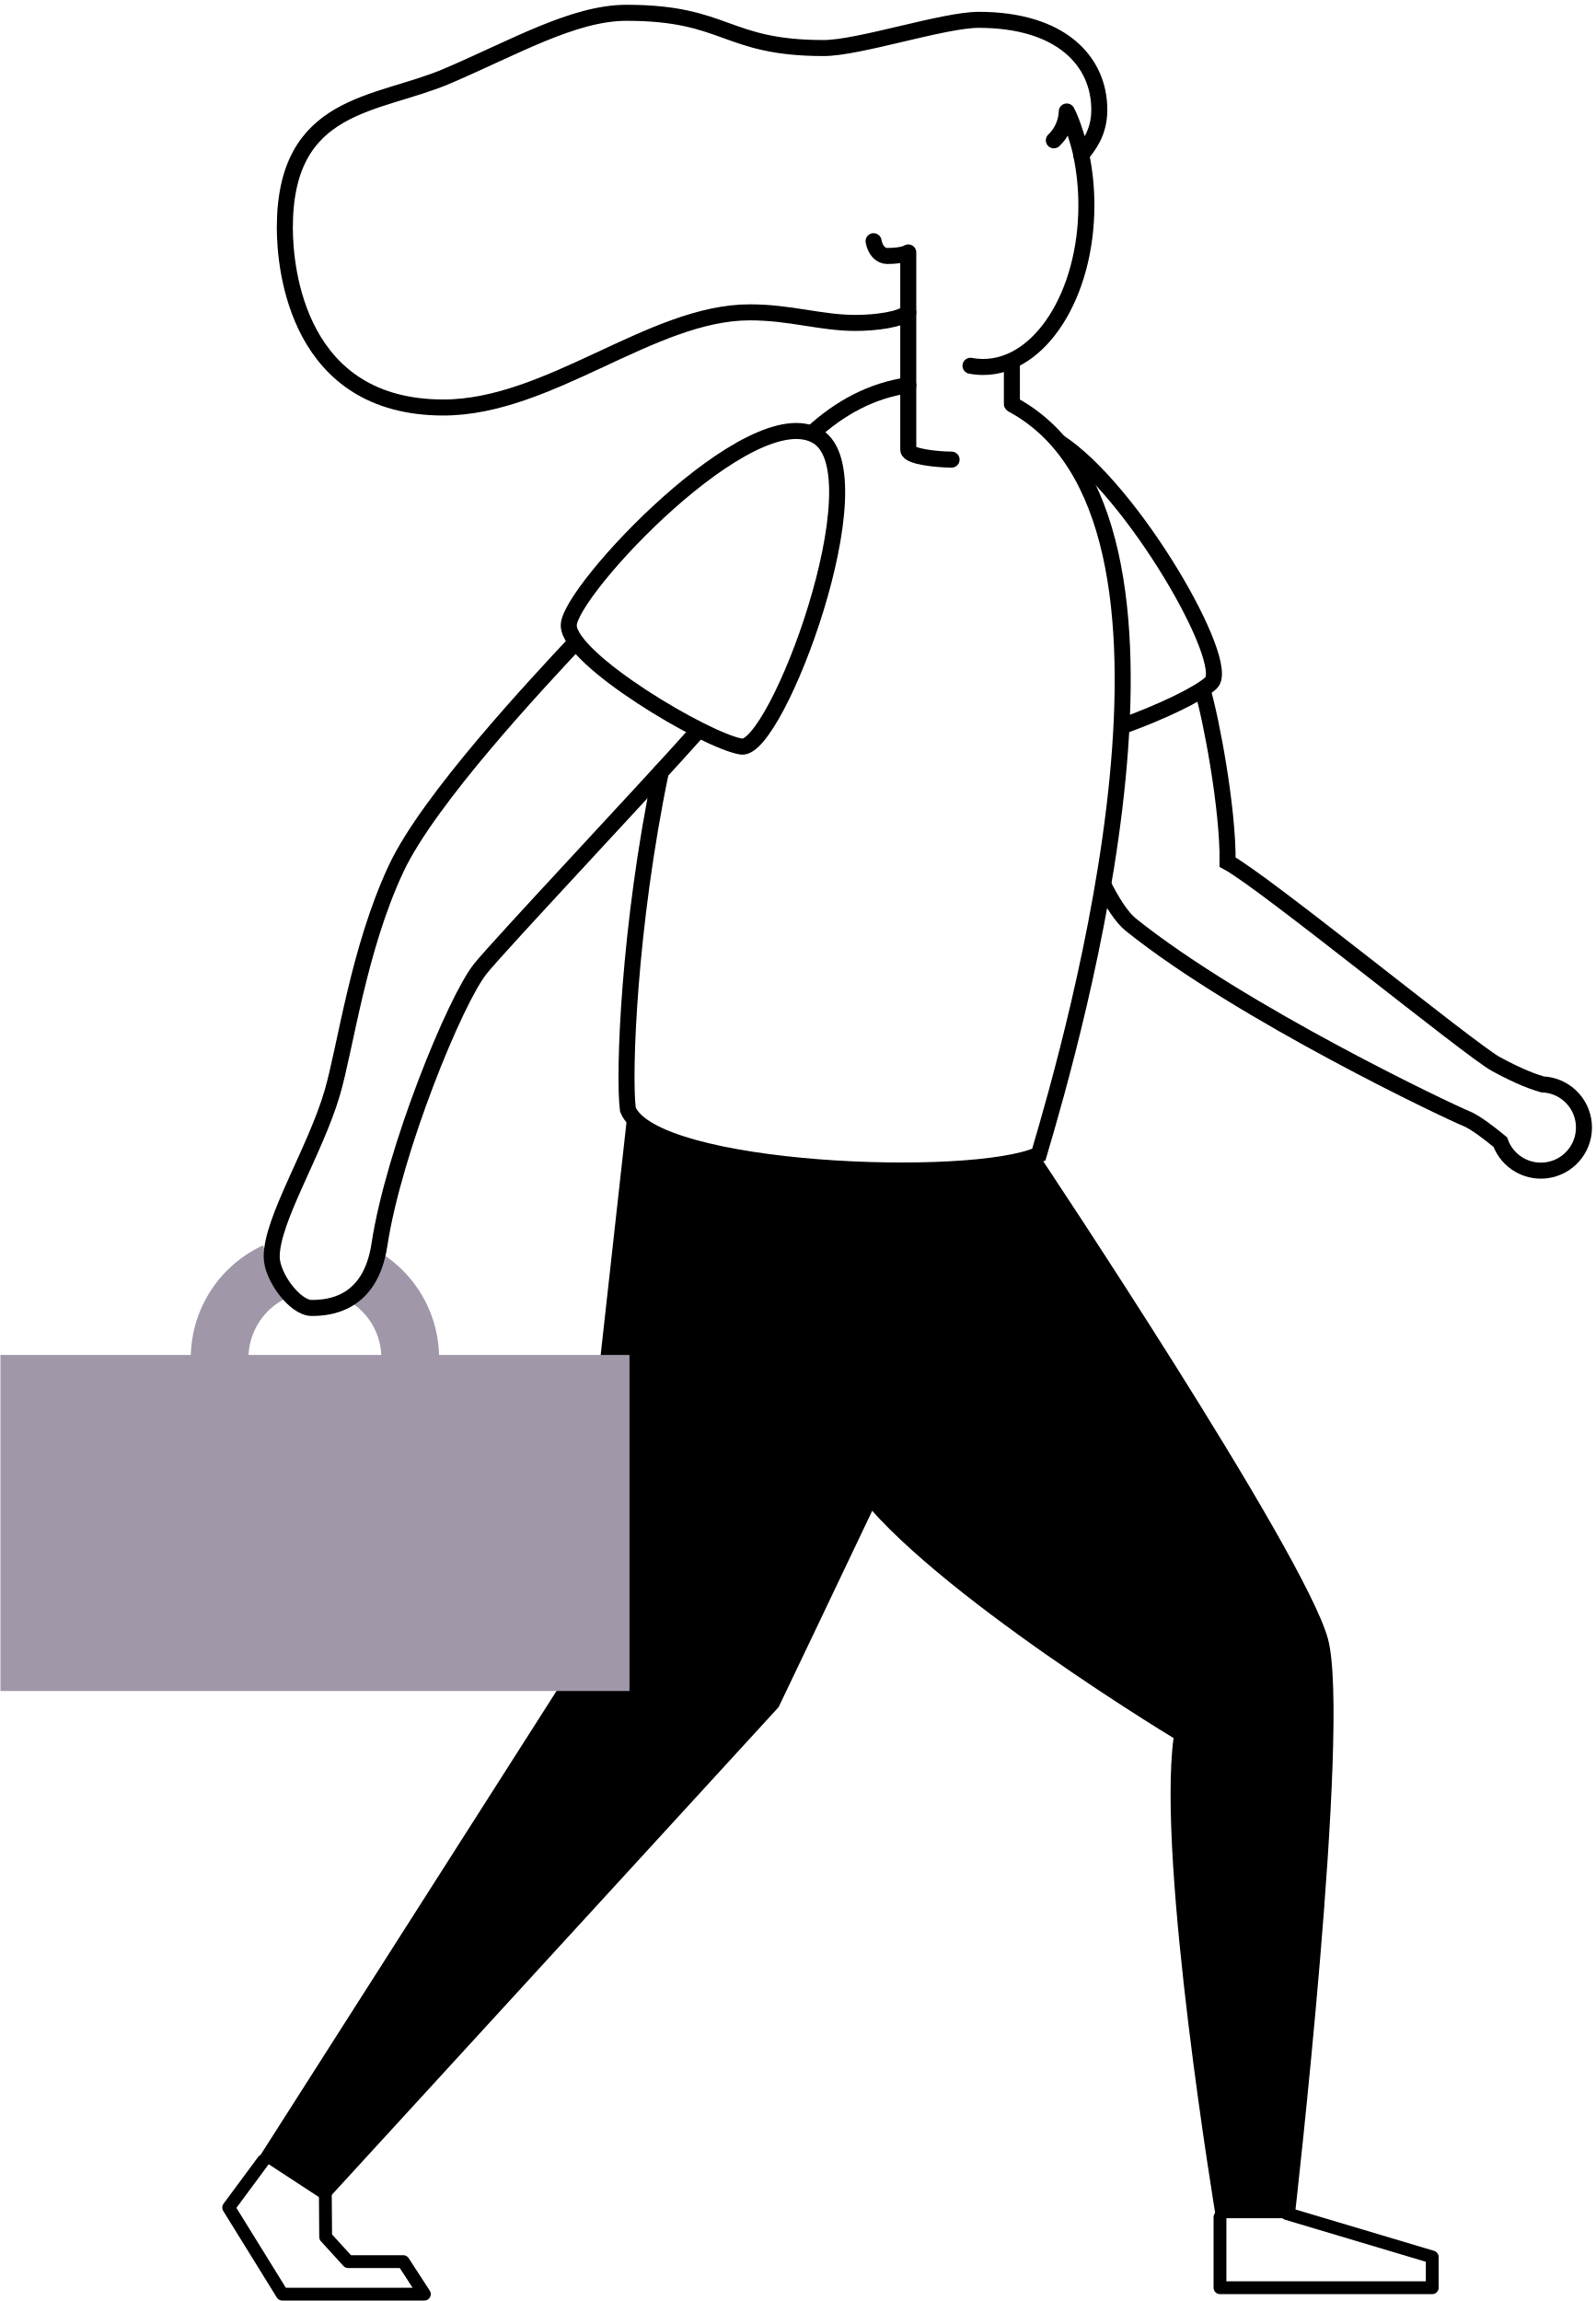
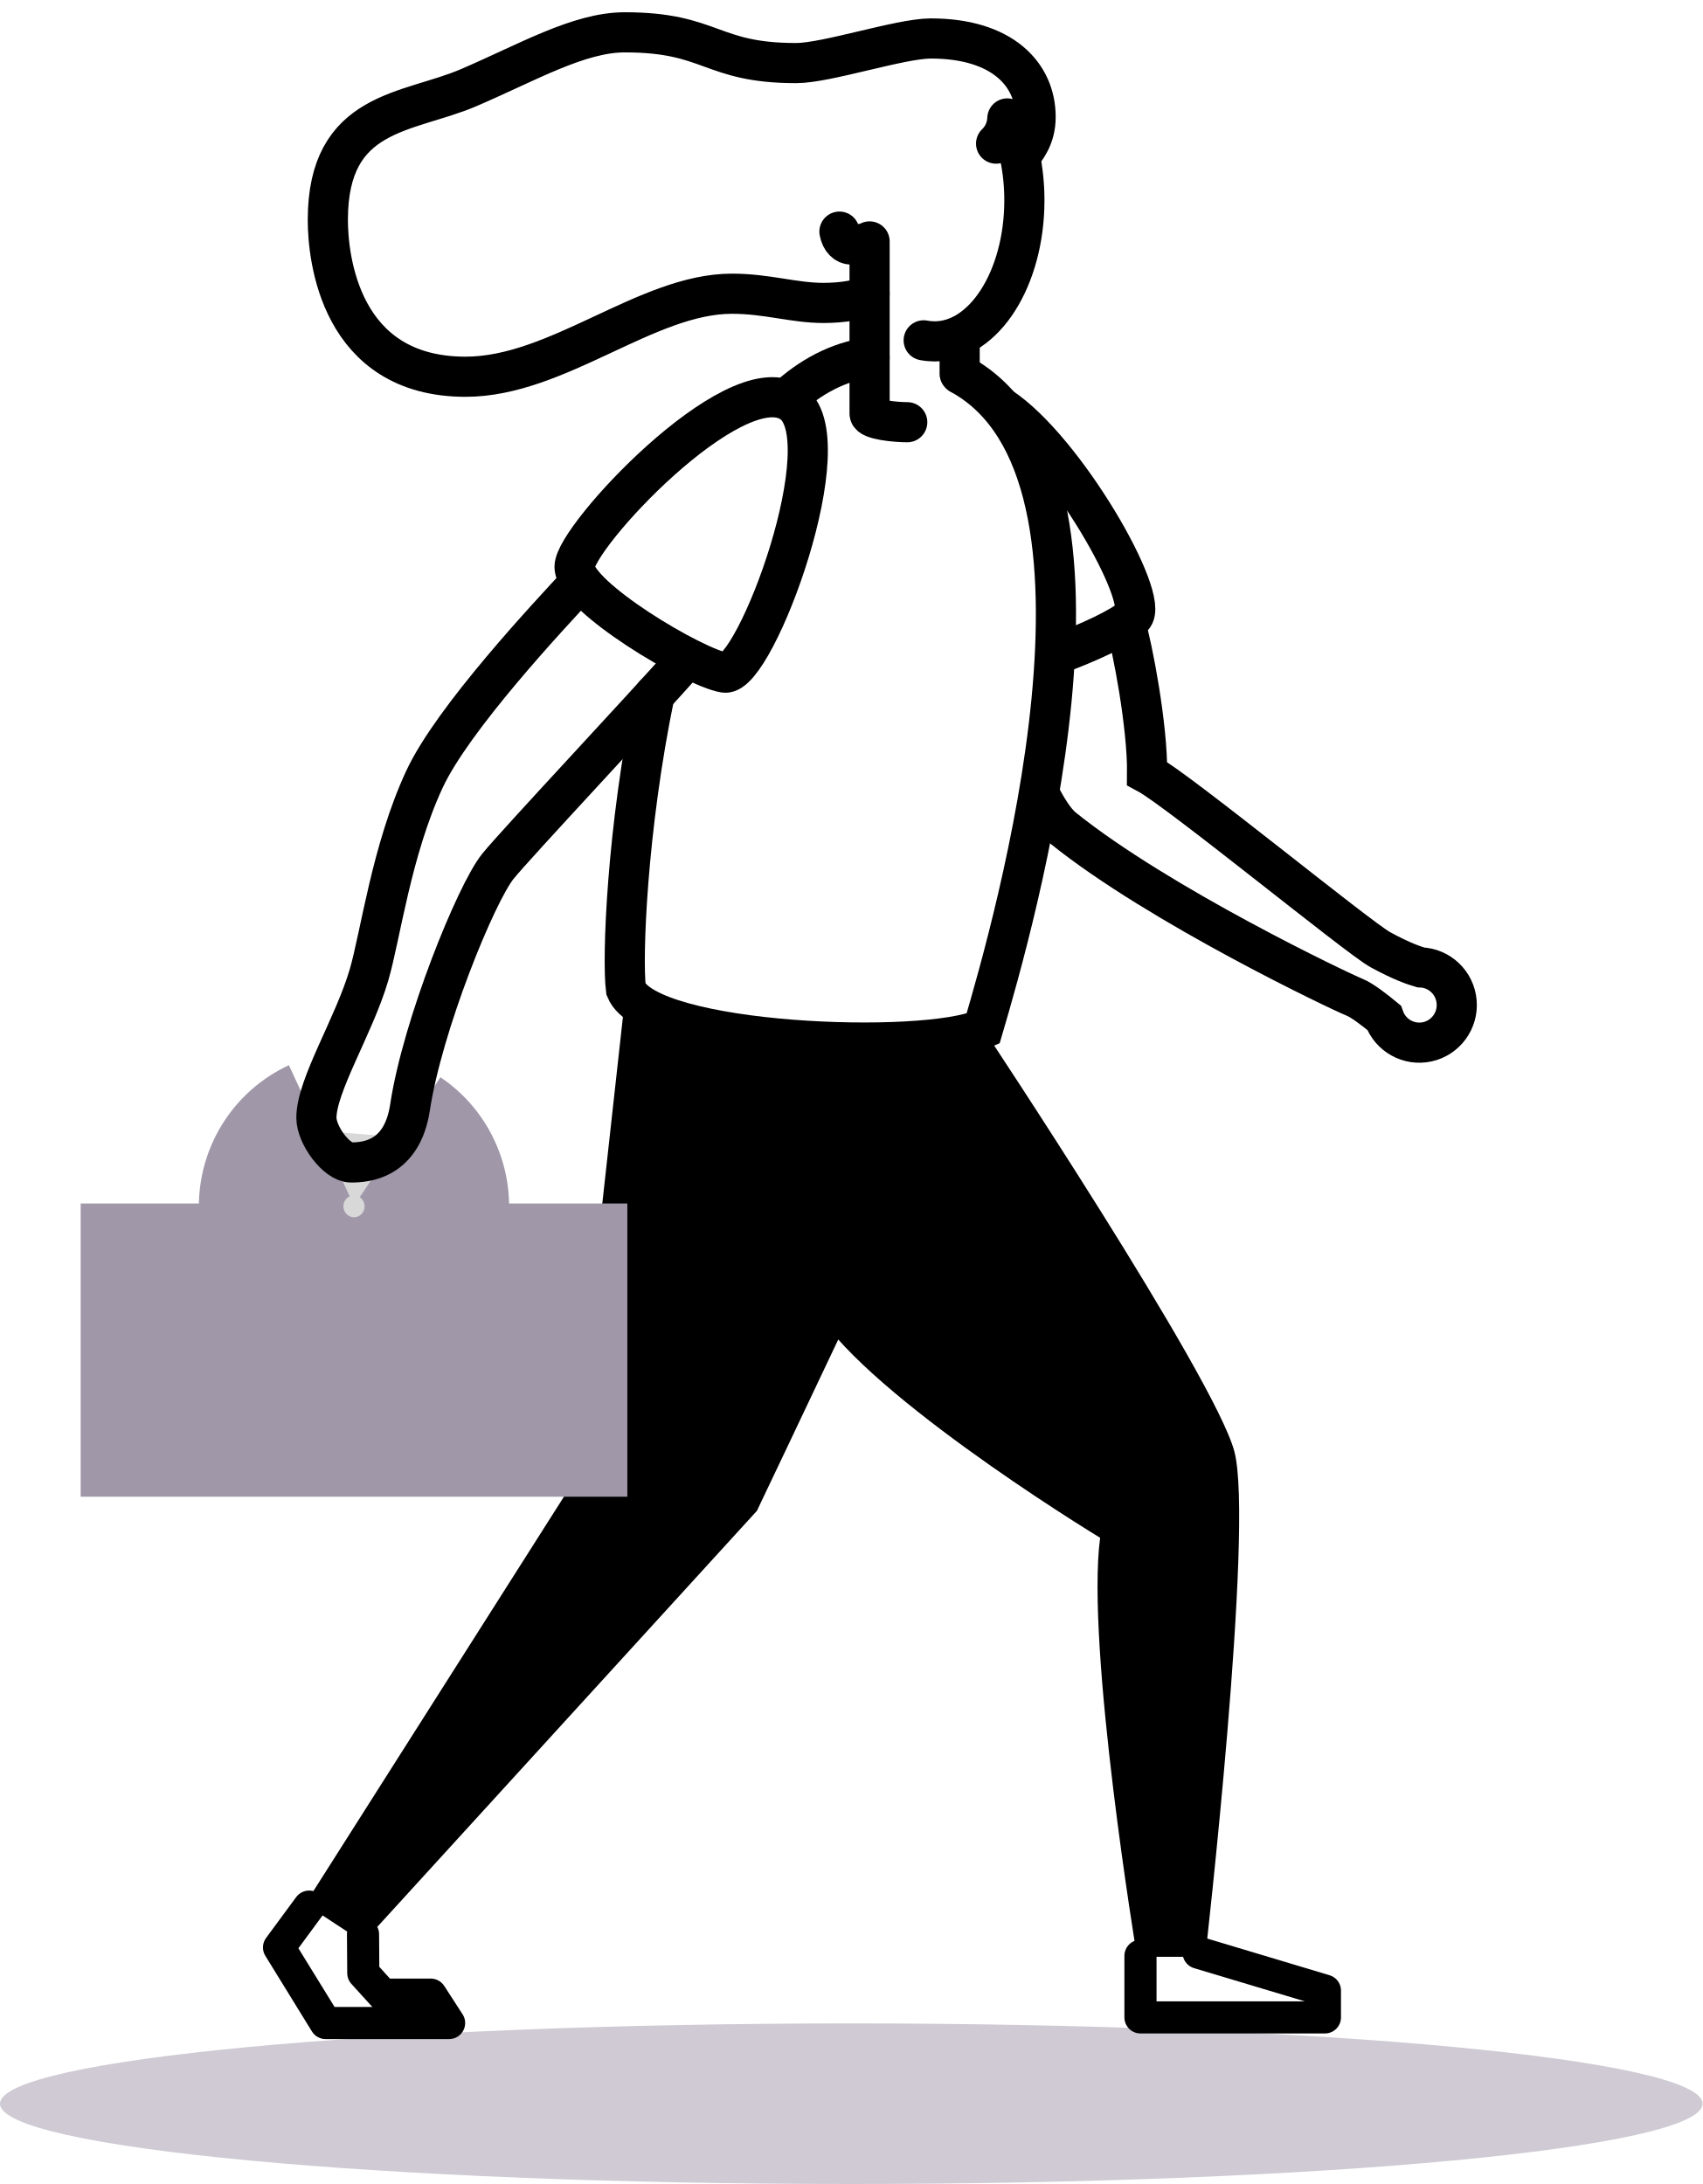
- <svg xmlns="http://www.w3.org/2000/svg" width="249px" height="359px" viewBox="0 0 249 359" version="1.1">
+ <svg xmlns="http://www.w3.org/2000/svg" width="106px" height="136px" viewBox="0 0 106 136" version="1.1">
  <g id="Welcome" stroke="none" stroke-width="1" fill="none" fill-rule="evenodd">
-     <g id="Home-v2" transform="translate(-280, -1811)">
-       <g id="business-woman-monochrome" transform="translate(368, 1990.5) scale(-1, 1) translate(-368, -1990.5) translate(208, 1812)">
-         <g id="Shadows" transform="translate(228, 70)" fill-rule="nonzero">
-           <path d="M22.934,112.878 C18.274,106.818 9.791,64.133 21.762,42.098 C18.132,45.278 17.535,45.15 17.535,45.15 L16.089,44.596 L11.456,42.824 L5.914,49.238 L4.819,53.165 L3.554,61.535 L2.459,69.384 L1.418,76.929 L0.548,85.332 L0.318,94.316 L0.318,100.991 L1.506,103.971 L6.982,107.206 L14.101,109.305 L22.934,112.878 Z" id="Path" />
-         </g>
-         <g id="Vector" transform="translate(124, 178.5) scale(-1, 1) translate(-124, -178.5) ">
-           <polyline id="Path" stroke="#000000" stroke-width="2" stroke-linecap="round" stroke-linejoin="round" points="190.337 344.914 190.337 355.927 223.452 355.927 223.452 351.133 200.778 344.364" />
-           <polyline id="Path" stroke="#000000" stroke-width="2" stroke-linecap="round" stroke-linejoin="round" points="50.757 341.065 50.807 348.004 54.318 351.858 62.918 351.858 66.21 356.928 44.036 356.928 35.678 343.419 41.08 336.117" />
-           <path d="M162.07,179.146 C162.07,179.146 203.57,241.277 207.186,254.709 C210.802,268.142 201.965,345.09 201.965,345.09 L189.722,345.09 C189.722,345.09 180.484,289.656 183.094,270.17 C173.851,264.551 133.736,239.034 130.499,225.882" id="Path" fill="#000000" fill-rule="nonzero" />
-           <path d="M97.962,172.12 L88.125,260.79 L40.371,335.649 L50.812,342.478 L121.47,265.354 C121.47,265.354 158.206,188.625 162.07,179.146 C154.618,181.615 111.205,186.014 97.962,172.12 Z" id="Path" fill="#000000" fill-rule="nonzero" />
-           <rect id="Rectangle" fill="#A097A9" fill-rule="nonzero" x="0.069" y="210.399" width="98.14" height="52.432" />
-           <path d="M57.412,198.544 C63.031,202.312 65.402,209.399 63.18,215.791 C60.958,222.184 54.704,226.271 47.961,225.737 C41.218,225.202 35.685,220.182 34.496,213.519 C33.307,206.857 36.762,200.231 42.904,197.395" id="Path" stroke="#A097A9" stroke-width="9" />
-           <path d="M89.873,99.141 C84.091,105.332 66.88,123.641 61.792,134.539 C55.879,147.185 53.9,162.481 51.834,169.519 C49.163,178.619 42.388,189.258 42.388,195.069 C42.388,198.187 46.02,203.064 48.614,203.064 C51.208,203.064 57.764,202.635 59.198,193.2 C61.44,178.476 71.029,154.992 74.969,150.115 C78.266,146.052 100.797,122.157 109.04,112.87" id="Path" stroke="#000000" stroke-width="2.5" />
-           <path d="M165.196,67.96 C176.797,75.504 192.244,102.473 188.941,105.552 C187.09,107.278 181.21,110.099 174.972,112.337" id="Path" stroke="#000000" stroke-width="2.5" />
-           <path d="M158.047,62.165 C190.755,79.963 167.51,160.76 162.07,179.146 C151.628,183.869 102.023,182.005 97.962,172.12 C97.253,166.621 98.115,143.419 103.105,119.419" id="Path" stroke="#000000" stroke-width="2.5" stroke-linecap="round" />
-           <path d="M126.63,66.652 C131.027,62.605 136.005,59.916 141.704,59.108" id="Path" stroke="#000000" stroke-width="2.5" />
-           <path d="M151.414,56.067 C152.066,56.19 152.729,56.253 153.392,56.254 C162.284,56.254 169.494,44.961 169.494,31.028 C169.498,28.391 169.231,25.76 168.697,23.177" id="Path" stroke="#000000" stroke-width="2.5" stroke-linecap="round" stroke-linejoin="round" />
-           <path d="M164.416,20.895 C165.653,19.717 166.378,18.1 166.433,16.392 C167.279,17.882 168.494,21.951 168.697,23.177 C169.648,21.94 171.51,19.878 171.51,16.133 C171.51,8.546 165.554,2.096 152.695,2.096 C147.199,2.096 134.011,6.495 128.515,6.495 C113.068,6.495 113.447,0.997 97.742,0.997 C89.499,0.997 80.245,6.401 69.716,10.893 C58.78,15.556 44.438,14.808 44.438,34.536 C44.438,41.134 46.509,62.577 69.166,62.577 C85.707,62.577 101.676,47.732 116.975,47.732 C123.328,47.732 128.054,49.381 133.461,49.381 C136.758,49.381 140.605,48.832 141.704,47.732 L141.704,38.385 C141.704,38.385 140.984,38.935 138.407,38.935 C137.489,38.935 136.571,38.165 136.291,36.631" id="Path" stroke="#000000" stroke-width="2.5" stroke-linecap="round" stroke-linejoin="round" />
-           <path d="M127.543,67.097 C137.302,73.074 121.119,116.34 115.662,115.482 C110.205,114.624 88.735,101.896 88.735,96.562 C88.735,91.229 117.25,60.79 127.543,67.097 Z" id="Path" stroke="#000000" stroke-width="2.5" />
-           <path d="M172.115,137.002 C173.401,139.592 174.983,142.11 176.407,143.254 C193.744,157.159 226.441,172.603 228.711,173.494 C230.129,174.044 232.497,175.891 234.069,177.189 C235.213,180.374 238.543,182.214 241.846,181.485 C245.149,180.757 247.398,177.687 247.098,174.316 C246.798,170.945 244.043,168.321 240.663,168.188 C239.564,167.864 237.421,167.204 233.404,165.021 C229.387,162.838 197.135,136.496 191.524,133.511 C191.623,125.12 188.925,110.968 187.59,106.569" id="Path" stroke="#000000" stroke-width="2.5" />
-           <path d="M141.704,59.108 L141.704,69.17 C141.704,70.269 146.43,70.709 148.463,70.709" id="Path" stroke="#000000" stroke-width="2.5" stroke-linecap="round" stroke-linejoin="round" />
-           <path d="M141.704,47.732 L141.704,59.108" id="Path" stroke="#000000" stroke-width="2.5" stroke-linecap="round" stroke-linejoin="round" />
-           <path d="M157.871,55.589 L157.871,62.027" id="Path" stroke="#000000" stroke-width="2.5" stroke-linecap="round" />
+     <g id="Macbook-Air" transform="translate(-289, -1505)">
+       <g id="business-woman-monochrome" transform="translate(342, 1574) scale(-1, 1) translate(-342, -1574) translate(289, 1507)">
+         <path d="M53.001,124 C23.73,124 0,126.238 0,129 C0,131.762 23.73,134 53.001,134 C82.272,134 106,131.762 106,129 C106,126.239 82.272,124 53.001,124 Z" id="Shape" fill-opacity="0.5" fill="#A097A9" fill-rule="nonzero" />
+         <g id="Vector" transform="translate(58, 62) scale(-1, 1) translate(-58, -62) translate(15, 0)">
+           <polyline id="Path" stroke="#000000" stroke-width="2" stroke-linecap="round" stroke-linejoin="round" points="66.004 119.791 66.004 123.626 77.487 123.626 77.487 121.957 69.625 119.599" />
+           <polyline id="Path" stroke="#000000" stroke-width="2" stroke-linecap="round" stroke-linejoin="round" points="17.601 118.45 17.618 120.867 18.836 122.209 21.818 122.209 22.96 123.975 15.271 123.975 12.372 119.27 14.245 116.727" />
+           <path d="M56.202,62.058 C56.202,62.058 70.593,83.697 71.847,88.375 C73.101,93.053 70.036,119.852 70.036,119.852 L65.791,119.852 C65.791,119.852 62.587,100.546 63.492,93.759 C60.287,91.802 46.376,82.915 45.254,78.335" id="Path" fill="#000000" fill-rule="nonzero" />
+           <path d="M33.971,59.611 L30.559,90.493 L14,116.564 L17.62,118.942 L42.123,92.082 C42.123,92.082 54.862,65.359 56.202,62.058 C53.618,62.918 38.563,64.45 33.971,59.611 Z" id="Path" fill="#000000" fill-rule="nonzero" />
+           <rect id="Rectangle" fill="#A097A9" fill-rule="nonzero" x="0.024" y="72.942" width="34.033" height="18.261" />
+           <path d="M19.909,68.814 C21.858,70.126 22.68,72.594 21.909,74.821 C21.139,77.047 18.97,78.47 16.632,78.284 C14.293,78.098 12.375,76.35 11.962,74.029 C11.55,71.709 12.748,69.401 14.878,68.414" id="Path" stroke="#A097A9" stroke-width="9" fill="#D8D8D8" />
+           <path d="M31.165,34.194 C29.161,36.35 23.192,42.727 21.428,46.522 C19.377,50.927 18.691,56.254 17.975,58.705 C17.049,61.874 14.699,65.58 14.699,67.604 C14.699,68.689 15.959,70.388 16.858,70.388 C17.758,70.388 20.031,70.239 20.528,66.953 C21.306,61.824 24.631,53.646 25.997,51.947 C27.141,50.532 34.954,42.21 37.812,38.976" id="Path" stroke="#000000" stroke-width="2.5" />
+           <path d="M57.286,23.335 C61.309,25.962 66.665,35.355 65.52,36.427 C64.878,37.028 62.839,38.011 60.676,38.79" id="Path" stroke="#000000" stroke-width="2.5" />
+           <path d="M54.807,21.316 C66.149,27.515 58.088,55.655 56.202,62.058 C52.581,63.703 35.379,63.054 33.971,59.611 C33.725,57.696 34.024,49.615 35.754,41.256" id="Path" stroke="#000000" stroke-width="2.5" stroke-linecap="round" />
+           <path d="M43.912,22.879 C45.437,21.469 47.163,20.533 49.139,20.252" id="Path" stroke="#000000" stroke-width="2.5" />
+           <path d="M52.507,19.193 C52.733,19.236 52.962,19.257 53.193,19.258 C56.276,19.258 58.776,15.325 58.776,10.472 C58.777,9.554 58.685,8.637 58.5,7.738" id="Path" stroke="#000000" stroke-width="2.5" stroke-linecap="round" stroke-linejoin="round" />
+           <path d="M57.015,6.943 C57.444,6.533 57.696,5.969 57.715,5.375 C58.008,5.894 58.429,7.311 58.5,7.738 C58.829,7.307 59.475,6.589 59.475,5.285 C59.475,2.642 57.41,0.396 52.951,0.396 C51.045,0.396 46.471,1.928 44.566,1.928 C39.209,1.928 39.341,0.013 33.894,0.013 C31.036,0.013 27.827,1.895 24.176,3.46 C20.383,5.084 15.41,4.823 15.41,11.694 C15.41,13.992 16.128,21.46 23.985,21.46 C29.721,21.46 35.259,16.29 40.564,16.29 C42.767,16.29 44.406,16.864 46.281,16.864 C47.424,16.864 48.758,16.673 49.139,16.29 L49.139,13.034 C49.139,13.034 48.89,13.226 47.996,13.226 C47.678,13.226 47.359,12.958 47.262,12.423" id="Path" stroke="#000000" stroke-width="2.5" stroke-linecap="round" stroke-linejoin="round" />
+           <path d="M44.229,23.034 C47.613,25.115 42.001,40.184 40.109,39.885 C38.216,39.586 30.771,35.153 30.771,33.296 C30.771,31.439 40.659,20.838 44.229,23.034 Z" id="Path" stroke="#000000" stroke-width="2.5" />
+           <path d="M59.685,47.38 C60.131,48.282 60.68,49.159 61.173,49.557 C67.186,54.4 78.524,59.779 79.311,60.089 C79.803,60.281 80.624,60.924 81.169,61.376 C81.566,62.486 82.72,63.126 83.866,62.873 C85.011,62.619 85.791,61.55 85.687,60.376 C85.583,59.202 84.628,58.288 83.456,58.242 C83.075,58.129 82.331,57.899 80.938,57.139 C79.545,56.378 68.361,47.204 66.416,46.164 C66.45,43.242 65.514,38.313 65.051,36.781" id="Path" stroke="#000000" stroke-width="2.5" />
+           <path d="M49.139,20.252 L49.139,23.756 C49.139,24.139 50.778,24.292 51.483,24.292" id="Path" stroke="#000000" stroke-width="2.5" stroke-linecap="round" stroke-linejoin="round" />
+           <path d="M49.139,16.29 L49.139,20.252" id="Path" stroke="#000000" stroke-width="2.5" stroke-linecap="round" stroke-linejoin="round" />
+           <path d="M54.746,19.026 L54.746,21.268" id="Path" stroke="#000000" stroke-width="2.5" stroke-linecap="round" />
        </g>
      </g>
    </g>
  </g>
</svg>
